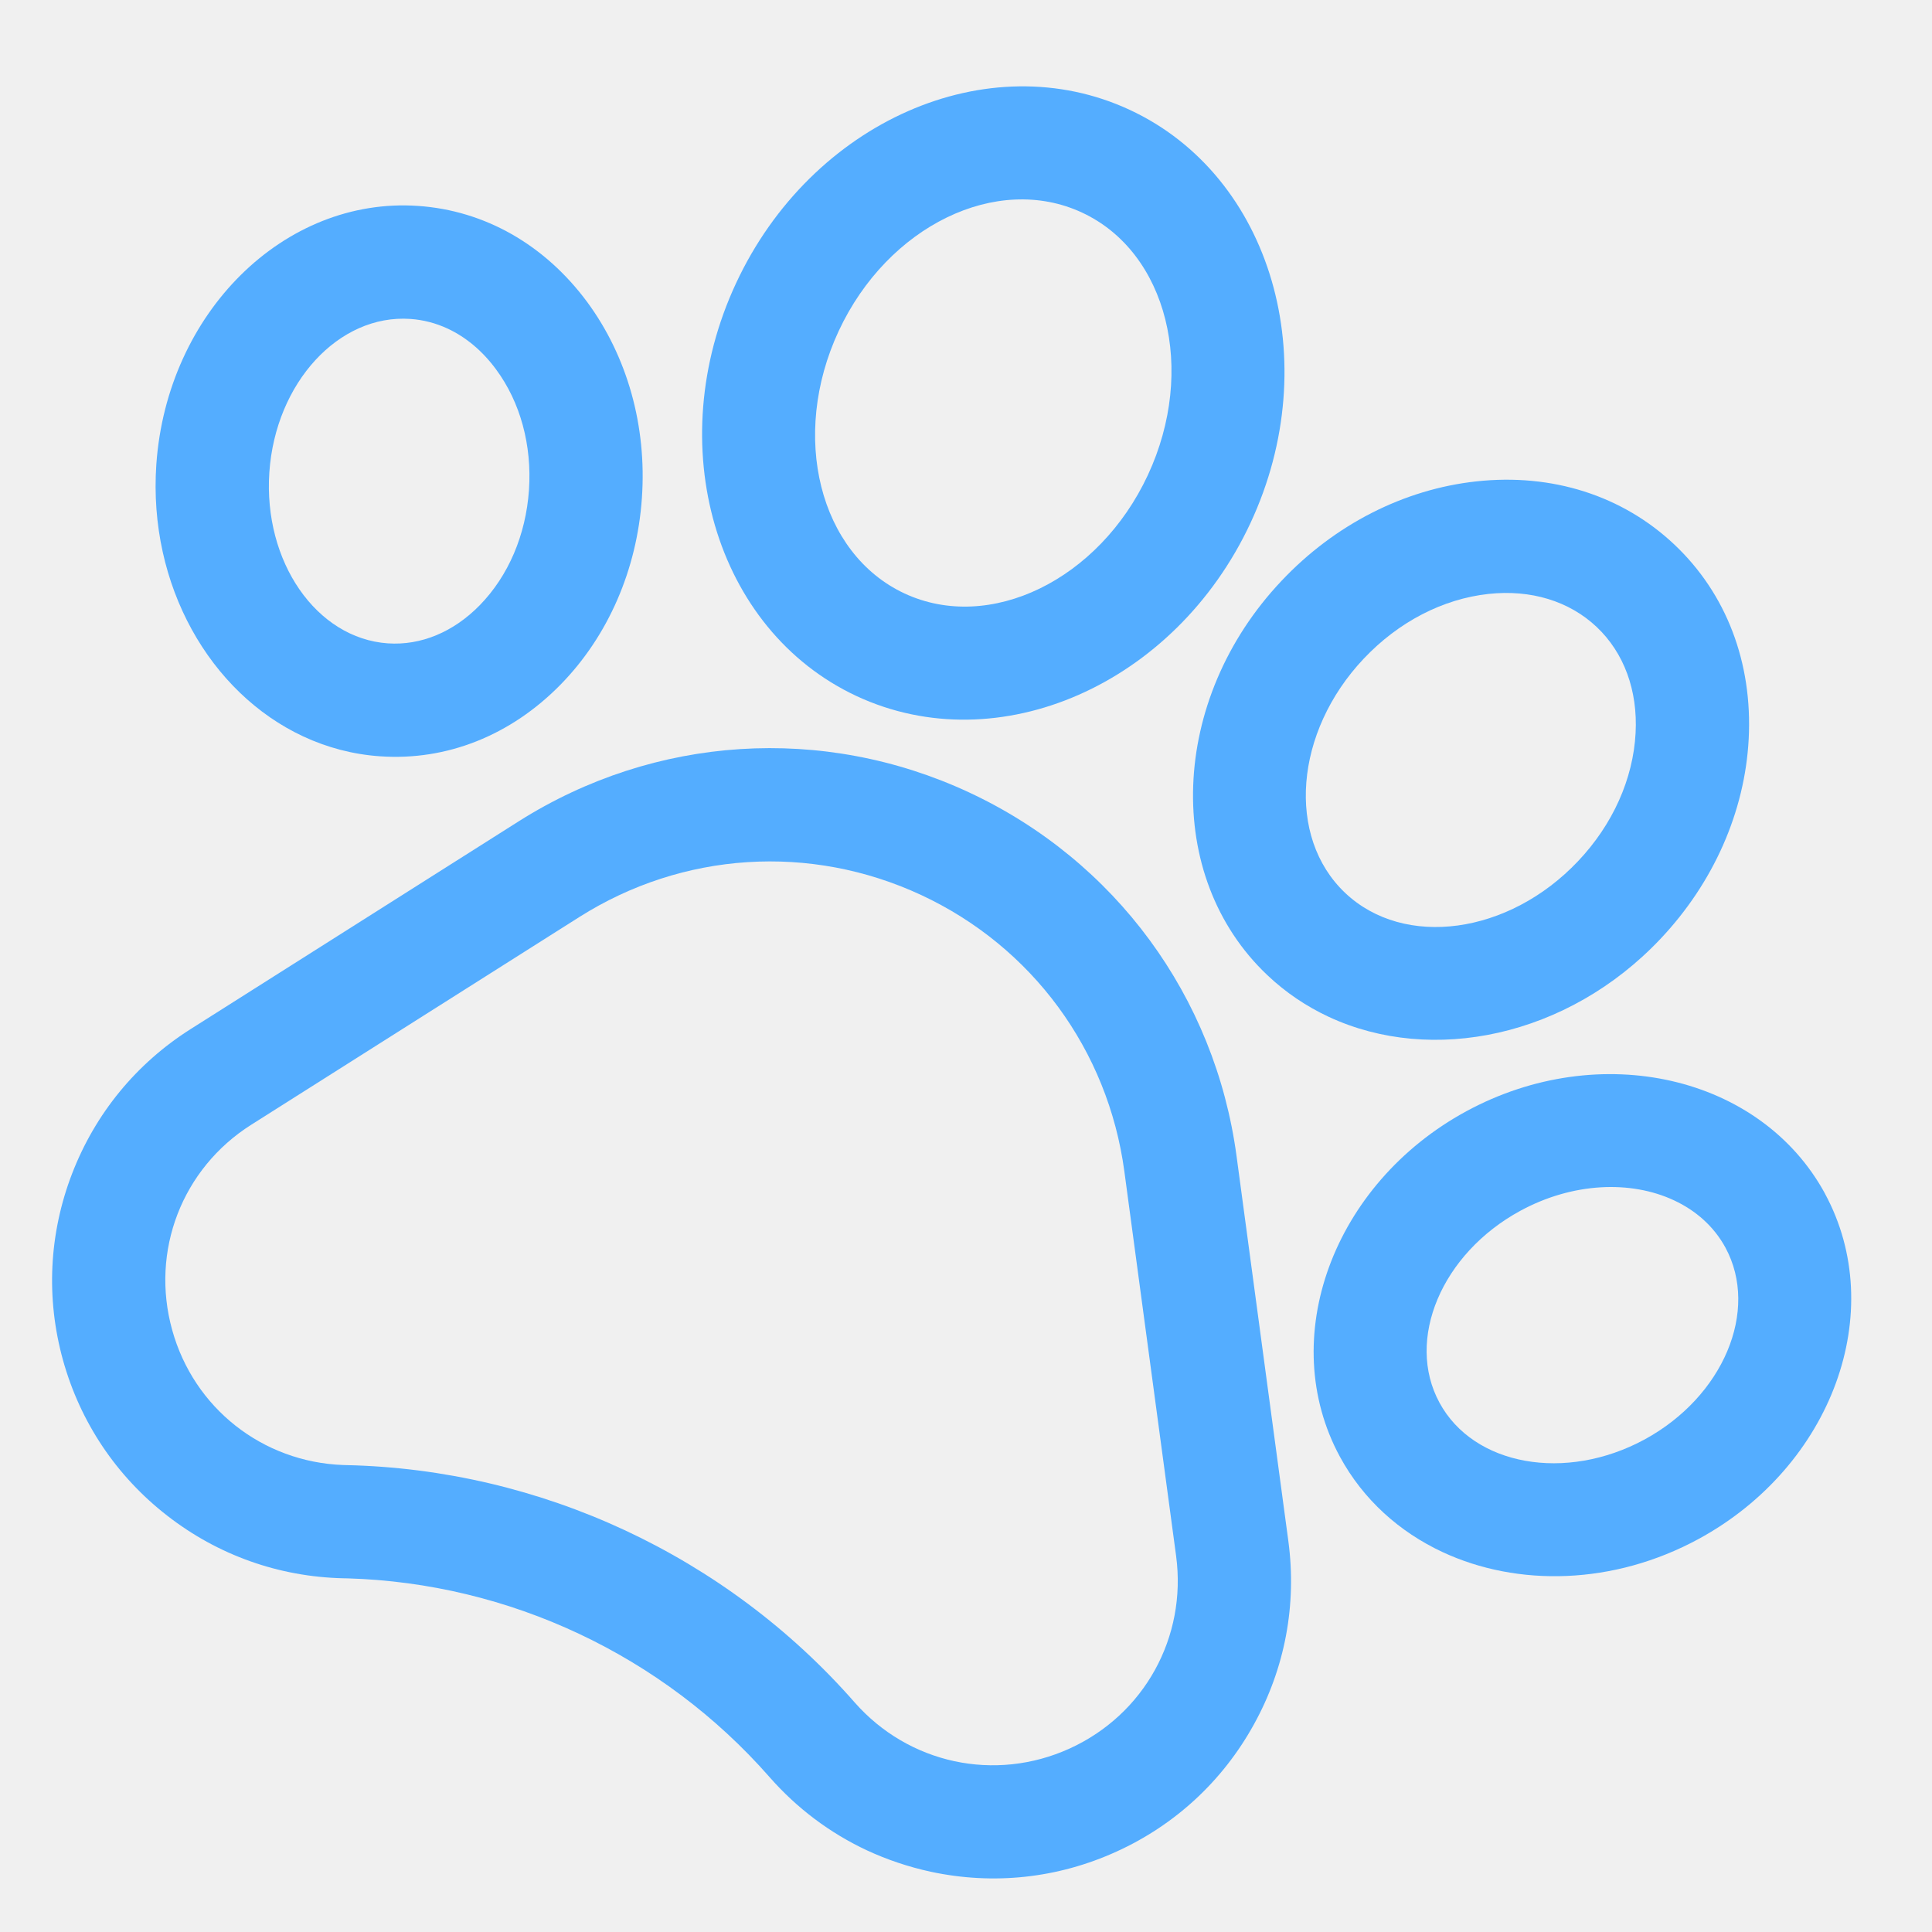
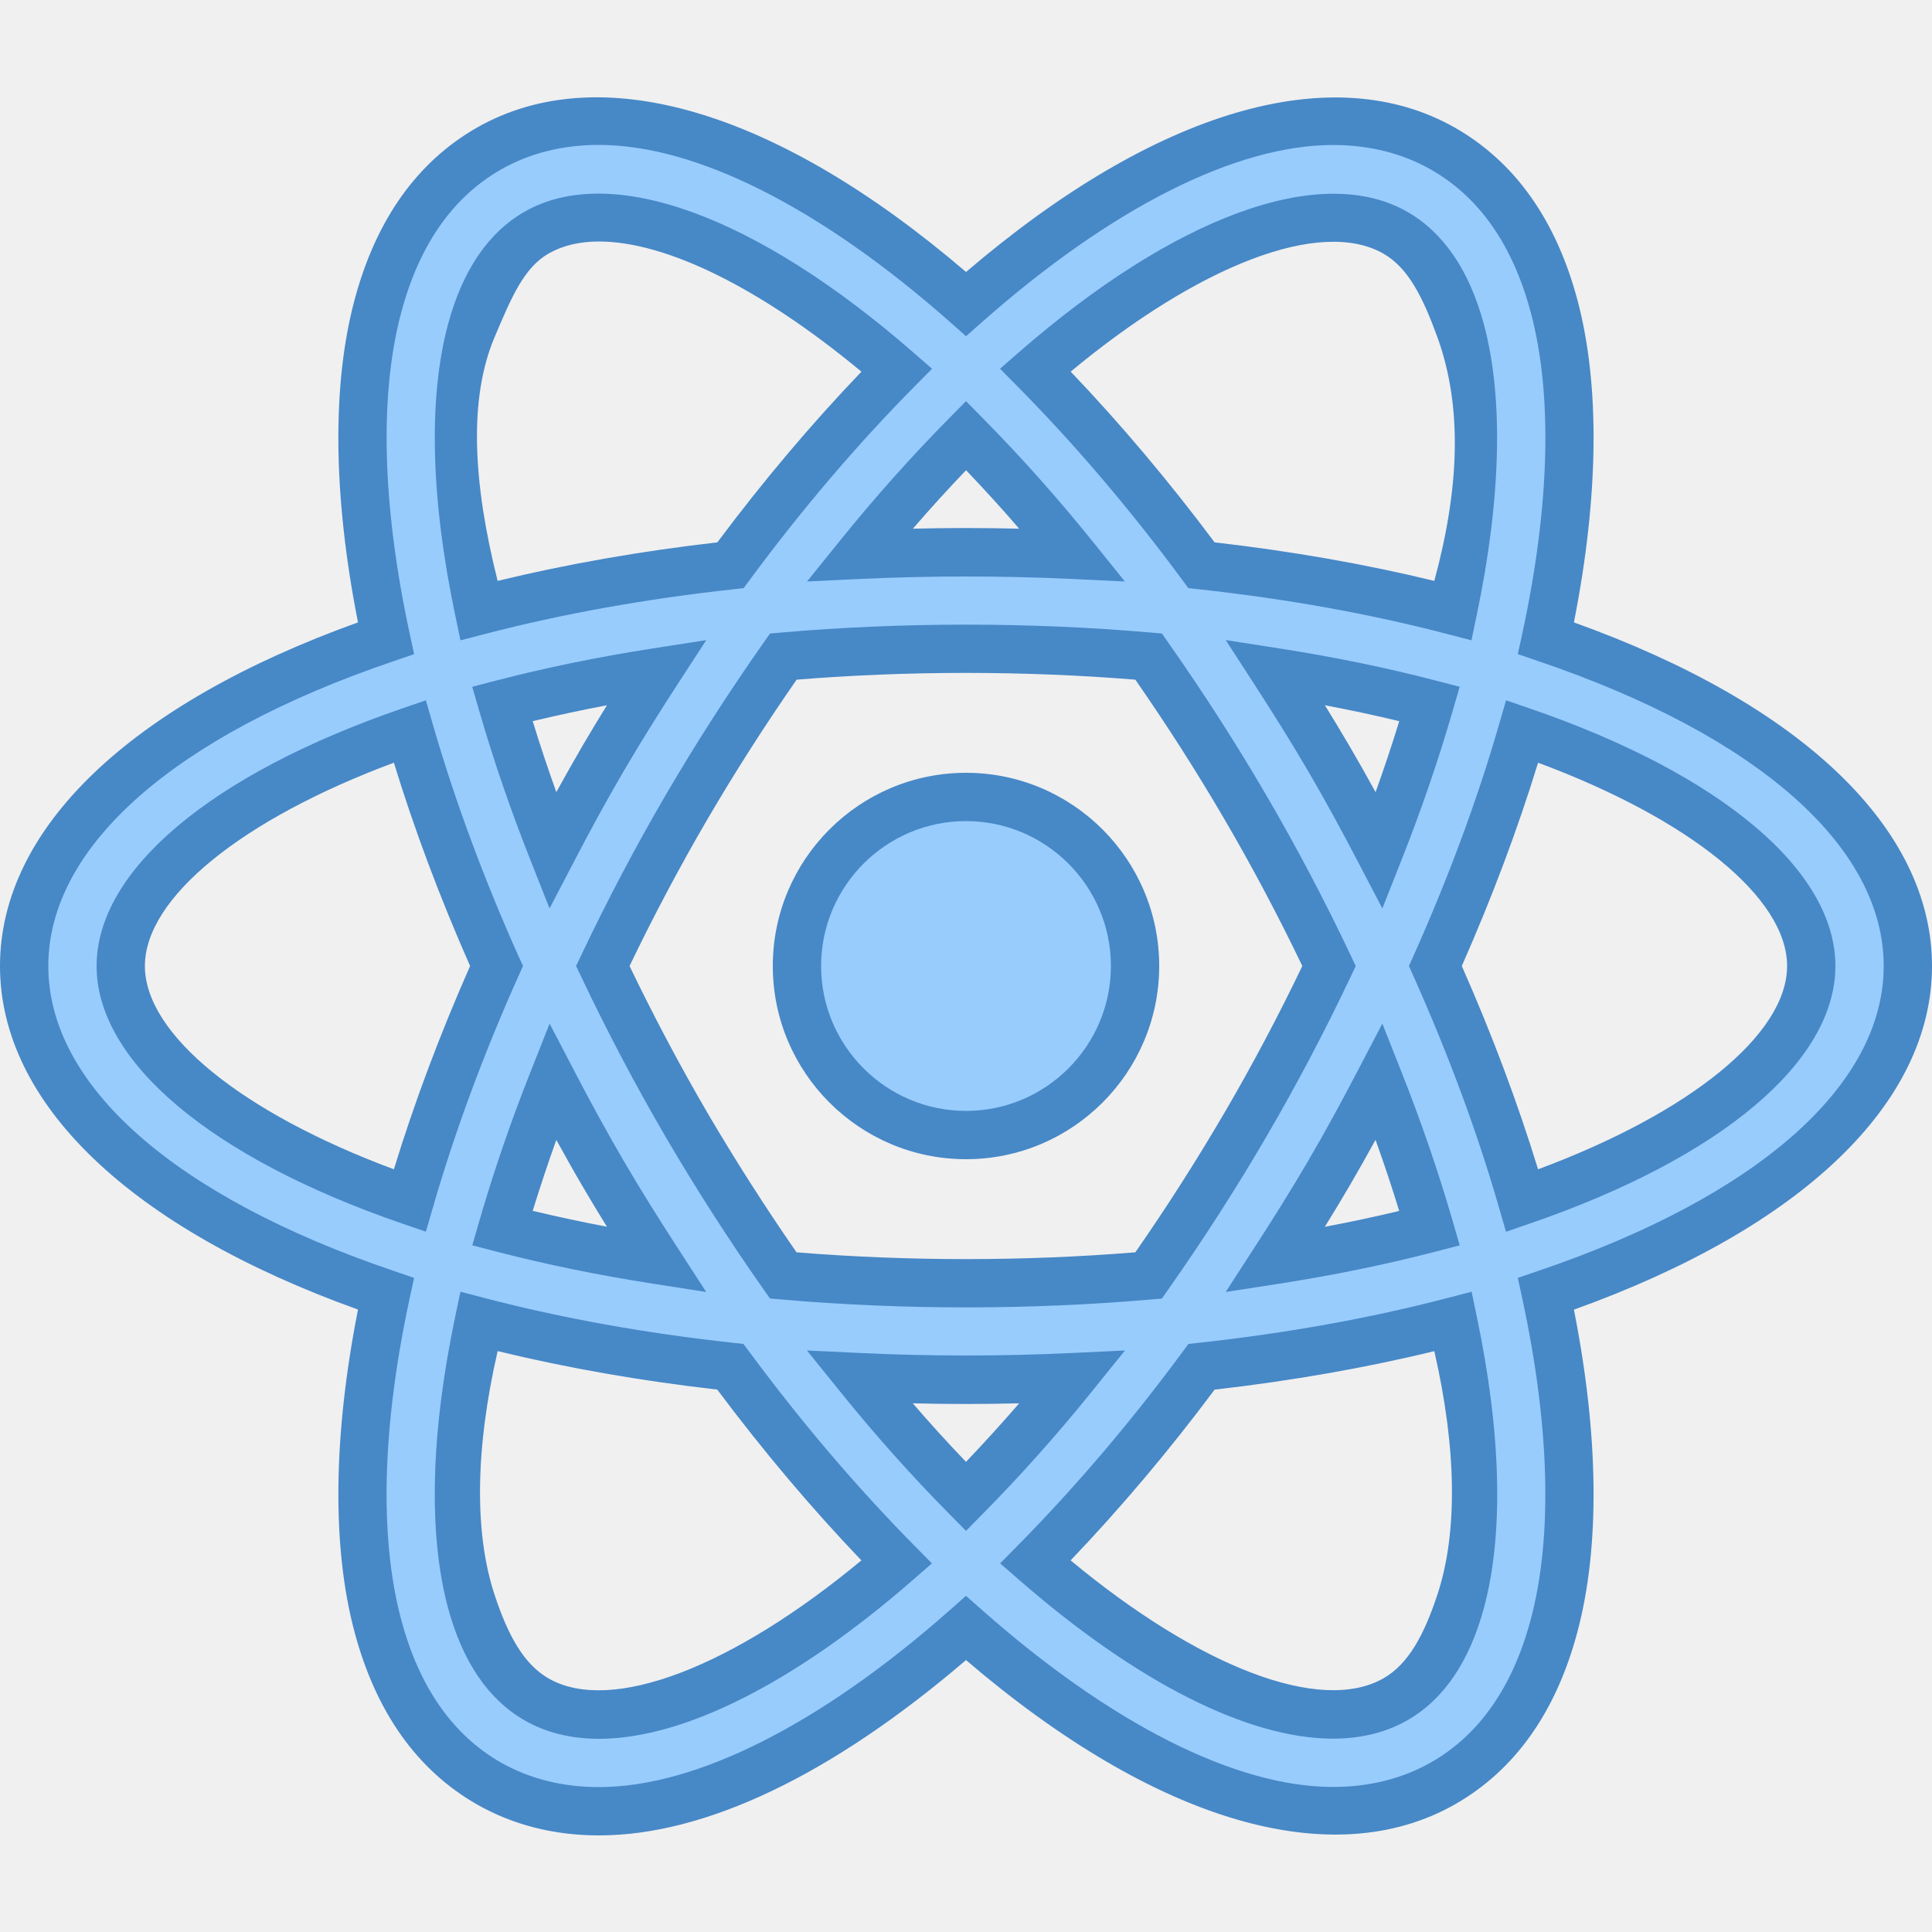
- <svg xmlns="http://www.w3.org/2000/svg" width="24" height="24" viewBox="0 0 24 24" fill="none">
-   <g clip-path="url(#clip0_31009_547)">
-     <path d="M15.361 14.362C15.095 12.379 13.853 10.69 12.039 9.844C10.226 8.999 8.134 9.133 6.443 10.203L2.369 12.783C1.693 13.211 1.184 13.832 0.896 14.578C0.608 15.325 0.569 16.127 0.783 16.898C0.998 17.669 1.445 18.337 2.077 18.828C2.708 19.319 3.465 19.588 4.266 19.606L4.318 19.607C6.325 19.666 8.232 20.563 9.558 22.074C9.899 22.463 10.31 22.771 10.77 22.986C11.02 23.102 11.285 23.191 11.56 23.251C12.343 23.419 13.141 23.333 13.87 23.001C14.598 22.67 15.188 22.124 15.575 21.424C15.963 20.724 16.111 19.934 16.004 19.141L15.361 14.362ZM13.287 21.721C12.361 22.142 11.287 21.911 10.615 21.146C9.817 20.236 8.842 19.513 7.764 19.01C6.687 18.508 5.507 18.226 4.298 18.2L4.263 18.199C3.26 18.162 2.408 17.492 2.139 16.522C1.866 15.541 2.261 14.516 3.121 13.972L7.196 11.392C8.479 10.579 10.068 10.477 11.445 11.119C12.822 11.761 13.764 13.044 13.967 14.55L14.61 19.328C14.745 20.338 14.214 21.299 13.287 21.721Z" fill="#54ADFF" />
-     <path d="M4.721 9.395C5.549 9.453 6.345 9.136 6.965 8.503C7.554 7.901 7.913 7.077 7.974 6.185C8.036 5.293 7.793 4.428 7.293 3.75C6.766 3.039 6.021 2.615 5.194 2.558C3.532 2.443 2.074 3.883 1.942 5.769C1.839 7.271 2.61 8.609 3.767 9.148C4.063 9.286 4.384 9.372 4.721 9.395ZM3.346 5.866C3.423 4.754 4.209 3.9 5.098 3.962C5.258 3.973 5.414 4.014 5.561 4.082C5.788 4.188 5.993 4.359 6.161 4.587C6.464 4.996 6.609 5.529 6.571 6.088C6.532 6.647 6.315 7.155 5.959 7.519C5.633 7.852 5.228 8.02 4.819 7.992L4.818 7.992C3.93 7.931 3.27 6.977 3.346 5.866Z" fill="#54ADFF" />
-     <path d="M10.641 8.647C12.403 9.468 14.598 8.504 15.534 6.497C16.47 4.489 15.798 2.187 14.037 1.366C12.275 0.544 10.08 1.509 9.144 3.517C8.208 5.524 8.88 7.825 10.641 8.647ZM13.442 2.641C14.501 3.134 14.867 4.597 14.259 5.902C13.651 7.206 12.294 7.865 11.236 7.372C10.177 6.878 9.811 5.415 10.419 4.111C11.027 2.807 12.383 2.147 13.442 2.641Z" fill="#54ADFF" />
-     <path d="M15.744 12.114L15.744 12.114C15.973 12.331 16.229 12.502 16.505 12.631C17.79 13.23 19.478 12.879 20.626 11.664C21.287 10.965 21.676 10.082 21.723 9.178C21.772 8.231 21.445 7.374 20.8 6.765C20.156 6.157 19.282 5.877 18.339 5.98C17.439 6.078 16.579 6.516 15.919 7.216C14.525 8.69 14.447 10.888 15.744 12.114ZM16.941 8.182C17.373 7.725 17.923 7.44 18.491 7.378C19.017 7.321 19.494 7.467 19.834 7.788C20.174 8.109 20.346 8.577 20.318 9.105C20.288 9.676 20.035 10.242 19.603 10.698C18.742 11.609 17.444 11.786 16.71 11.092C15.977 10.398 16.08 9.093 16.941 8.182Z" fill="#54ADFF" />
-     <path d="M22.67 14.827L22.67 14.826C21.873 13.362 19.875 12.904 18.214 13.805C16.555 14.707 15.851 16.632 16.645 18.096C16.935 18.63 17.384 19.03 17.919 19.28C18.852 19.715 20.044 19.691 21.1 19.118C22.76 18.216 23.464 16.291 22.67 14.827ZM20.429 17.882C19.449 18.413 18.306 18.208 17.882 17.425C17.457 16.642 17.908 15.573 18.886 15.041C19.536 14.688 20.258 14.66 20.795 14.911C21.066 15.037 21.291 15.235 21.434 15.498C21.858 16.281 21.407 17.35 20.429 17.882Z" fill="#54ADFF" />
+ <svg xmlns="http://www.w3.org/2000/svg" viewBox="0 0 40 40" width="40px" height="40px">
+   <path fill="#98ccfd" d="M23.5,20c0,1.935-1.565,3.5-3.5,3.5s-3.5-1.565-3.5-3.5s1.565-3.5,3.5-3.5S23.5,18.065,23.5,20z" />
+   <path fill="#4788c7" d="M20,24c-2.206,0-4-1.794-4-4s1.794-4,4-4s4,1.794,4,4S22.206,24,20,24z M20,17c-1.654,0-3,1.346-3,3 s1.346,3,3,3s3-1.346,3-3S21.654,17,20,17z" />
+   <g>
+     <path fill="#98ccfd" d="M39.5,20c0-2.796-2.912-5.232-7.492-6.787c0.576-2.671,0.655-5.055,0.166-6.881 c-0.408-1.522-1.181-2.617-2.296-3.253c-0.671-0.382-1.438-0.577-2.279-0.577c-2.207,0-4.893,1.401-7.597,3.791 C17.296,3.902,14.609,2.5,12.4,2.5c-0.842,0-1.608,0.194-2.279,0.577C9.006,3.714,8.232,4.81,7.825,6.333 c-0.489,1.826-0.41,4.21,0.165,6.88C3.412,14.768,0.5,17.205,0.5,20s2.912,5.232,7.491,6.786c-0.576,2.67-0.655,5.054-0.165,6.88 c0.407,1.524,1.181,2.619,2.297,3.257c0.671,0.382,1.438,0.577,2.279,0.577c0.001,0,0,0,0.001,0c2.208,0,4.894-1.401,7.598-3.793 c2.704,2.389,5.39,3.789,7.597,3.79c0.001,0,0.001,0,0.001,0c0.842,0,1.608-0.194,2.28-0.577c1.114-0.636,1.887-1.731,2.294-3.253 c0.489-1.826,0.41-4.21-0.165-6.88C36.587,25.233,39.5,22.796,39.5,20z M28.888,4.817c0.634,0.362,1.09,1.046,1.354,2.033 c0.401,1.496,0.322,3.509-0.158,5.79c-1.596-0.417-3.343-0.734-5.208-0.938c-1.11-1.502-2.269-2.855-3.44-4.041 c2.397-2.087,4.598-3.158,6.163-3.158C28.089,4.503,28.522,4.609,28.888,4.817z M25.784,23.287 c-0.653,1.117-1.324,2.152-2.003,3.119c-1.205,0.105-2.467,0.162-3.782,0.162c-1.316,0-2.578-0.058-3.784-0.162 c-0.679-0.967-1.35-2.002-2.003-3.119C13.576,22.197,13,21.096,12.481,20c0.519-1.095,1.095-2.197,1.732-3.287 c0.653-1.117,1.325-2.152,2.004-3.12c1.205-0.105,2.468-0.162,3.783-0.162c1.315,0,2.577,0.057,3.781,0.162 c0.679,0.968,1.35,2.002,2.003,3.119c0.637,1.09,1.214,2.192,1.733,3.287C26.998,21.096,26.421,22.197,25.784,23.287z M28.558,22.392c0.41,1.036,0.756,2.052,1.041,3.035c-0.99,0.258-2.057,0.478-3.194,0.655c0.377-0.582,0.748-1.174,1.106-1.787 C27.881,23.663,28.226,23.028,28.558,22.392z M20,30.983c-0.729-0.738-1.467-1.556-2.205-2.47c0.724,0.034,1.457,0.055,2.205,0.055 c0.747,0,1.48-0.021,2.203-0.055C21.466,29.427,20.729,30.246,20,30.983z M13.593,26.082c-1.136-0.177-2.203-0.397-3.193-0.655 c0.285-0.983,0.63-1.998,1.04-3.034c0.332,0.635,0.677,1.271,1.046,1.903C12.844,24.908,13.216,25.5,13.593,26.082z M11.44,17.607 c-0.41-1.036-0.755-2.051-1.04-3.034c0.99-0.258,2.057-0.478,3.194-0.655c-0.377,0.582-0.749,1.174-1.107,1.786 C12.117,16.337,11.772,16.972,11.44,17.607z M20.001,9.018c0.729,0.737,1.466,1.555,2.202,2.469 c-0.723-0.034-1.456-0.055-2.203-0.055s-1.48,0.021-2.203,0.055C18.534,10.573,19.272,9.755,20.001,9.018z M27.511,15.704 c-0.358-0.613-0.729-1.205-1.106-1.787c1.137,0.177,2.204,0.397,3.194,0.655c-0.285,0.984-0.631,1.999-1.041,3.036 C28.226,16.973,27.881,16.337,27.511,15.704z M9.757,6.851c0.265-0.989,0.721-1.674,1.355-2.037C11.478,4.606,11.911,4.5,12.4,4.5 c1.567,0,3.768,1.072,6.166,3.161c-1.172,1.187-2.332,2.539-3.443,4.042c-1.865,0.204-3.612,0.522-5.208,0.939 C9.435,10.359,9.356,8.346,9.757,6.851z M2.5,20c0-1.729,2.231-3.566,5.983-4.857C8.935,16.708,9.538,18.342,10.28,20 c-0.742,1.658-1.345,3.292-1.797,4.857C4.731,23.566,2.5,21.729,2.5,20z M12.401,35.5c-0.49,0-0.924-0.106-1.288-0.313 c-0.636-0.363-1.092-1.048-1.356-2.037c-0.401-1.496-0.322-3.509,0.158-5.79c1.596,0.417,3.342,0.734,5.207,0.938 c1.111,1.503,2.271,2.856,3.444,4.043C16.168,34.429,13.967,35.5,12.401,35.5z M30.241,33.15c-0.265,0.987-0.72,1.671-1.354,2.033 c-0.365,0.208-0.799,0.314-1.289,0.314c-1.566,0-3.767-1.071-6.164-3.157c1.172-1.187,2.331-2.54,3.441-4.042 c1.865-0.204,3.611-0.522,5.207-0.938C30.563,29.641,30.642,31.654,30.241,33.15z M31.515,24.858 c-0.452-1.565-1.055-3.199-1.797-4.858c0.742-1.659,1.345-3.293,1.797-4.858C35.268,16.433,37.5,18.271,37.5,20 C37.5,21.729,35.268,23.567,31.515,24.858z" />
+     <path fill="#4788c7" d="M12.402,38c-0.93,0-1.78-0.216-2.528-0.642c-1.237-0.708-2.089-1.906-2.532-3.563 c-0.472-1.762-0.446-4.064,0.07-6.682C2.694,25.42,0,22.842,0,20s2.694-5.42,7.412-7.114c-0.517-2.617-0.542-4.92-0.07-6.682 C7.785,4.548,8.637,3.35,9.873,2.643c2.52-1.438,6.178-0.393,10.128,2.988c3.949-3.378,7.604-4.422,10.125-2.986 c1.235,0.705,2.087,1.902,2.531,3.558c0.472,1.763,0.446,4.066-0.071,6.683C37.305,14.579,40,17.158,40,20 c0,2.842-2.695,5.421-7.414,7.115c0.518,2.617,0.542,4.919,0.07,6.682c-0.443,1.656-1.294,2.853-2.529,3.558 C27.604,38.793,23.946,37.746,20,34.37C17.224,36.747,14.604,38,12.402,38z M12.4,3c-0.753,0-1.437,0.172-2.031,0.511 C9.373,4.081,8.68,5.074,8.309,6.462c-0.458,1.707-0.398,4.005,0.171,6.646l0.094,0.436l-0.422,0.144C3.606,15.23,1,17.531,1,20 s2.606,4.77,7.151,6.313l0.422,0.144l-0.094,0.436c-0.569,2.641-0.629,4.939-0.171,6.646c0.371,1.389,1.064,2.382,2.062,2.952 C10.965,36.828,11.648,37,12.401,37h0.001c2.012,0,4.592-1.302,7.267-3.667L20,33.04l0.331,0.293 c2.674,2.362,5.255,3.664,7.267,3.664c0.754,0,1.438-0.172,2.034-0.511c0.994-0.568,1.687-1.56,2.058-2.948 c0.458-1.707,0.398-4.004-0.171-6.645l-0.094-0.436l0.422-0.144C36.393,24.771,39,22.469,39,20c0-2.47-2.607-4.771-7.153-6.313 l-0.422-0.144l0.095-0.436c0.569-2.641,0.629-4.939,0.171-6.646c-0.372-1.389-1.065-2.38-2.061-2.948 c-0.595-0.339-1.278-0.511-2.031-0.511c-2.011,0-4.591,1.302-7.267,3.666l-0.331,0.293L19.67,6.668C16.994,4.303,14.413,3,12.4,3z M12.401,36c-0.577,0-1.094-0.127-1.535-0.379c-0.756-0.432-1.292-1.22-1.593-2.342c-0.408-1.527-0.355-3.61,0.152-6.022 l0.108-0.513l0.507,0.132c1.591,0.415,3.317,0.727,5.135,0.925l0.217,0.024L15.523,28c1.073,1.451,2.217,2.793,3.397,3.989 l0.374,0.379l-0.401,0.35C16.464,34.834,14.158,36,12.401,36z M10.303,27.973c-0.468,2.04-0.482,3.777-0.063,5.047 c0.278,0.841,0.605,1.438,1.121,1.732c1.294,0.739,3.813-0.237,6.473-2.446c-1.033-1.08-2.035-2.267-2.984-3.536 C13.257,28.588,11.73,28.32,10.303,27.973z M27.599,35.997c-1.757,0-4.063-1.165-6.491-3.28l-0.401-0.349l0.374-0.379 c1.185-1.202,2.327-2.543,3.394-3.988l0.13-0.176l0.218-0.024c1.819-0.199,3.548-0.51,5.137-0.925l0.508-0.132l0.107,0.513 c0.507,2.414,0.56,4.496,0.151,6.022c-0.301,1.121-0.836,1.908-1.589,2.338C28.693,35.87,28.176,35.997,27.599,35.997z M22.166,32.306c2.66,2.207,5.171,3.184,6.475,2.443c0.513-0.292,0.839-0.889,1.117-1.728c0.422-1.271,0.405-3.008-0.062-5.047 c-1.427,0.347-2.954,0.614-4.549,0.797C24.204,30.035,23.203,31.221,22.166,32.306z M20,31.695l-0.355-0.36 c-0.773-0.782-1.526-1.625-2.238-2.508l-0.7-0.867l1.112,0.053c1.431,0.068,2.931,0.068,4.361,0l1.111-0.053l-0.698,0.866 c-0.71,0.879-1.462,1.723-2.237,2.507L20,31.695z M18.898,29.054c0.359,0.417,0.728,0.822,1.102,1.212 c0.374-0.392,0.741-0.796,1.101-1.212C20.372,29.073,19.627,29.073,18.898,29.054z M20,27.068c-1.284,0-2.571-0.055-3.827-0.164 l-0.232-0.02l-0.134-0.191c-0.721-1.027-1.402-2.089-2.025-3.154c-0.619-1.061-1.209-2.179-1.753-3.325L11.927,20l0.102-0.214 c0.544-1.146,1.134-2.265,1.753-3.325c0.63-1.078,1.293-2.109,2.027-3.155l0.134-0.19l0.232-0.02c2.508-0.218,5.142-0.218,7.649,0 l0.232,0.02l0.134,0.191c0.736,1.05,1.399,2.082,2.025,3.154c0.625,1.07,1.215,2.188,1.753,3.326L28.069,20l-0.101,0.214 c-0.538,1.137-1.128,2.256-1.753,3.326c-0.626,1.072-1.289,2.104-2.025,3.154l-0.134,0.191l-0.232,0.02 C22.57,27.013,21.284,27.068,20,27.068z M16.491,25.928c2.309,0.187,4.71,0.187,7.015,0c0.667-0.961,1.272-1.91,1.847-2.893 c0.571-0.977,1.112-1.997,1.61-3.035c-0.498-1.038-1.039-2.058-1.61-3.035c-0.574-0.983-1.18-1.932-1.847-2.893 c-2.306-0.187-4.711-0.187-7.013,0c-0.665,0.958-1.271,1.906-1.849,2.894c-0.565,0.968-1.107,1.988-1.61,3.034 c0.503,1.045,1.044,2.065,1.61,3.035C15.215,24.01,15.836,24.982,16.491,25.928z M25.377,26.749l0.607-0.938 c0.373-0.576,0.74-1.162,1.095-1.767c0.366-0.626,0.707-1.255,1.035-1.883l0.506-0.968l0.402,1.016 c0.405,1.023,0.761,2.06,1.057,3.081l0.143,0.494l-0.497,0.129c-1.017,0.264-2.107,0.488-3.243,0.665L25.377,26.749z M28.479,23.6 c-0.174,0.316-0.353,0.633-0.537,0.949c-0.168,0.288-0.34,0.571-0.513,0.851c0.528-0.1,1.042-0.209,1.54-0.329 C28.819,24.581,28.655,24.09,28.479,23.6z M14.621,26.749l-1.105-0.172c-1.136-0.177-2.227-0.401-3.241-0.665l-0.497-0.129 l0.143-0.493c0.294-1.017,0.649-2.053,1.056-3.08l0.402-1.017l0.506,0.97c0.327,0.628,0.668,1.256,1.034,1.882 c0.354,0.605,0.722,1.191,1.095,1.767L14.621,26.749z M11.029,25.069c0.496,0.119,1.01,0.229,1.537,0.329 c-0.173-0.279-0.344-0.562-0.512-0.85c-0.185-0.315-0.362-0.631-0.536-0.948C11.342,24.092,11.179,24.582,11.029,25.069z M31.18,25.502l-0.146-0.505c-0.446-1.548-1.043-3.16-1.772-4.792L29.17,20l0.092-0.204c0.729-1.63,1.326-3.243,1.773-4.792 l0.146-0.505l0.498,0.171C35.637,16.031,38,18.024,38,20c0,1.977-2.363,3.969-6.322,5.331L31.18,25.502z M30.265,20 c0.63,1.427,1.159,2.84,1.579,4.209C34.993,23.039,37,21.412,37,20s-2.007-3.039-5.156-4.209 C31.424,17.162,30.894,18.574,30.265,20z M8.817,25.501L8.32,25.33C4.363,23.968,2,21.976,2,20s2.363-3.968,6.32-5.33l0.497-0.171 l0.146,0.505c0.449,1.554,1.045,3.167,1.772,4.792L10.828,20l-0.092,0.204c-0.728,1.625-1.323,3.238-1.772,4.792L8.817,25.501z M8.155,15.791C5.006,16.962,3,18.589,3,20s2.006,3.038,5.155,4.209c0.421-1.375,0.95-2.787,1.578-4.209 C9.105,18.578,8.576,17.166,8.155,15.791z M11.378,18.809l-0.402-1.017c-0.406-1.027-0.762-2.063-1.056-3.08l-0.143-0.493 l0.497-0.129c1.016-0.264,2.106-0.488,3.242-0.665l1.106-0.172l-0.61,0.939c-0.373,0.575-0.74,1.161-1.095,1.766 c-0.366,0.625-0.707,1.254-1.034,1.882L11.378,18.809z M11.029,14.931c0.149,0.487,0.313,0.978,0.489,1.469 c0.174-0.316,0.352-0.632,0.536-0.948c0.168-0.287,0.339-0.57,0.512-0.85C12.039,14.701,11.525,14.812,11.029,14.931z M28.62,18.809l-0.506-0.969c-0.328-0.629-0.669-1.257-1.035-1.883c-0.354-0.605-0.722-1.191-1.095-1.767l-0.607-0.938l1.104,0.172 c1.137,0.177,2.229,0.401,3.243,0.666l0.497,0.129l-0.143,0.494c-0.296,1.02-0.651,2.057-1.057,3.081L28.62,18.809z M27.43,14.601 c0.173,0.28,0.345,0.563,0.513,0.851c0.185,0.316,0.363,0.632,0.537,0.949c0.176-0.491,0.34-0.982,0.49-1.47 C28.473,14.811,27.958,14.701,27.43,14.601z M30.465,13.257l-0.507-0.132c-1.587-0.415-3.315-0.726-5.137-0.925l-0.218-0.024 l-0.13-0.176c-1.07-1.449-2.212-2.791-3.394-3.987l-0.374-0.379l0.401-0.35c3.229-2.811,6.243-3.919,8.027-2.901 c0.755,0.431,1.29,1.218,1.591,2.338c0.408,1.527,0.355,3.61-0.152,6.023L30.465,13.257z M25.147,11.229 c1.597,0.183,3.123,0.451,4.549,0.798c0.517-1.907,0.59-3.595,0.063-5.048c-0.302-0.83-0.604-1.435-1.119-1.729 c-1.298-0.74-3.812,0.236-6.473,2.444C23.2,8.775,24.201,9.962,25.147,11.229z M9.534,13.257l-0.108-0.513 c-0.508-2.413-0.561-4.495-0.152-6.022c0.301-1.123,0.836-1.911,1.591-2.341c1.789-1.02,4.801,0.091,8.03,2.904l0.402,0.35 l-0.375,0.379c-1.184,1.197-2.326,2.539-3.396,3.987l-0.13,0.176l-0.218,0.024c-1.818,0.199-3.547,0.51-5.137,0.925L9.534,13.257z M12.4,5c-0.401,0-0.751,0.083-1.041,0.249c-0.514,0.293-0.774,0.916-1.119,1.731c-0.54,1.275-0.449,3.011,0.063,5.047 c1.428-0.347,2.954-0.615,4.549-0.798c0.946-1.267,1.948-2.453,2.983-3.534C15.766,5.977,13.803,5,12.4,5z M16.709,12.039 l0.699-0.866c0.71-0.88,1.463-1.723,2.237-2.507l0.355-0.36l0.355,0.36c0.777,0.787,1.529,1.63,2.236,2.506l0.697,0.866 l-1.11-0.052c-1.43-0.067-2.93-0.067-4.359,0L16.709,12.039z M20,10.932c0.37,0,0.737,0.005,1.101,0.014 c-0.357-0.415-0.726-0.819-1.1-1.211c-0.374,0.391-0.742,0.795-1.101,1.211C19.264,10.937,19.63,10.932,20,10.932z" />
  </g>
-   <defs>
-     <clipPath id="clip0_31009_547">
-       <rect width="24" height="24" fill="white" />
-     </clipPath>
-   </defs>
</svg>
